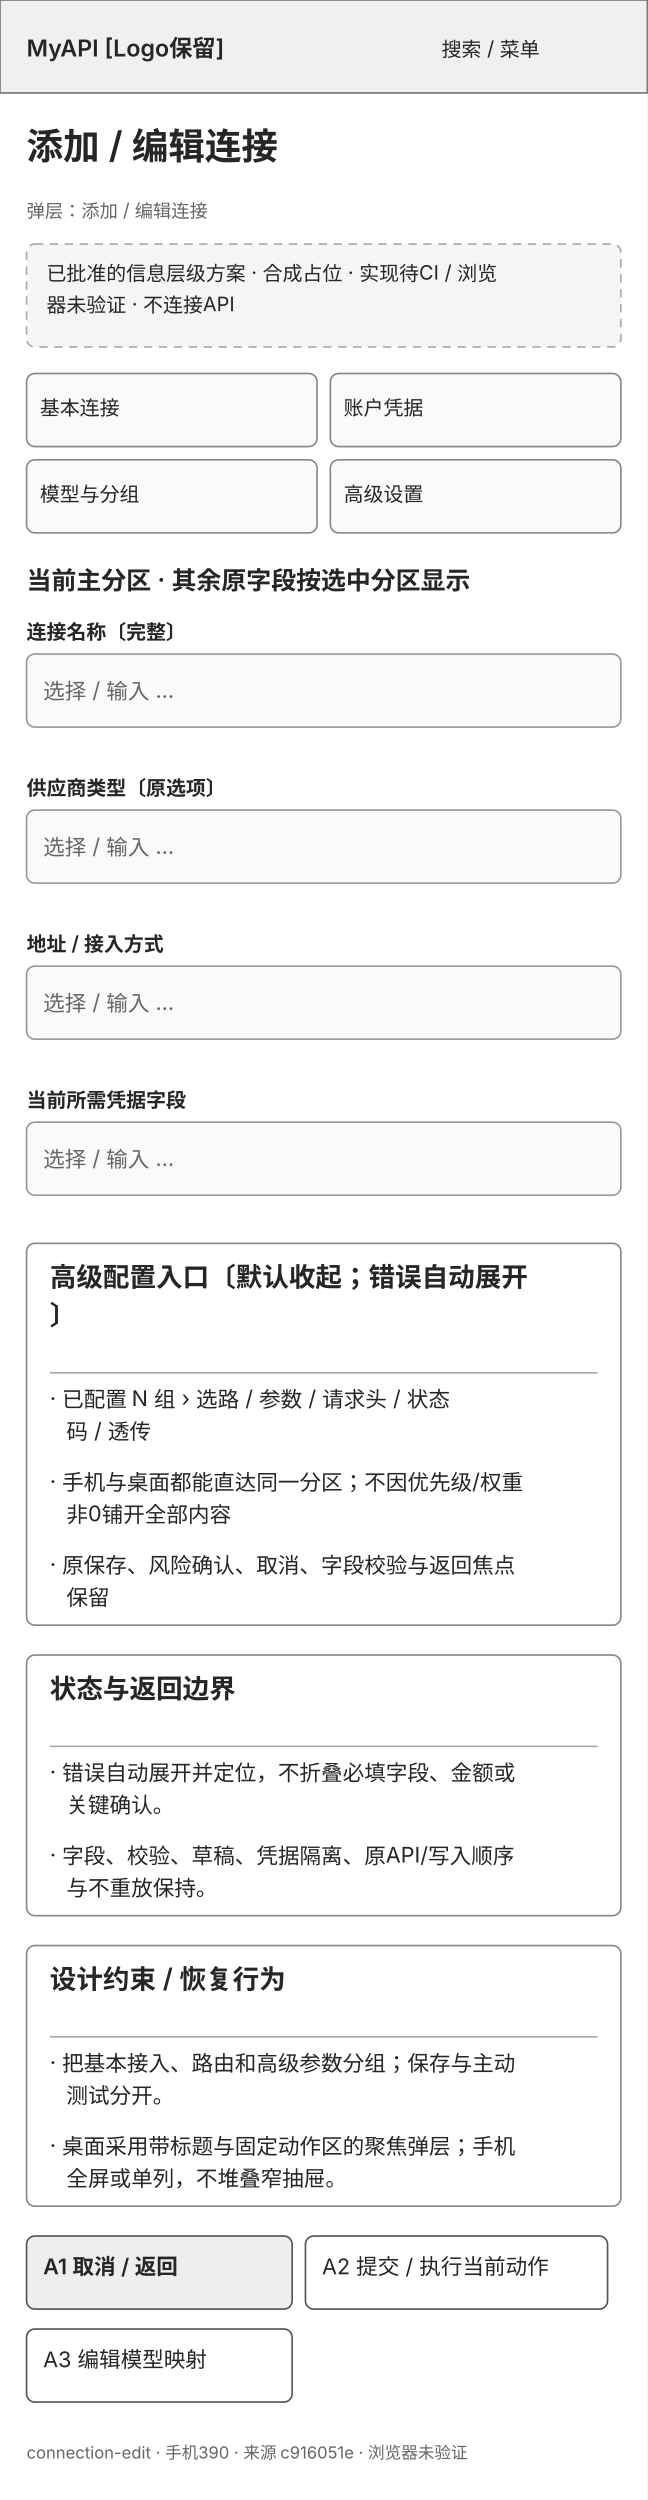
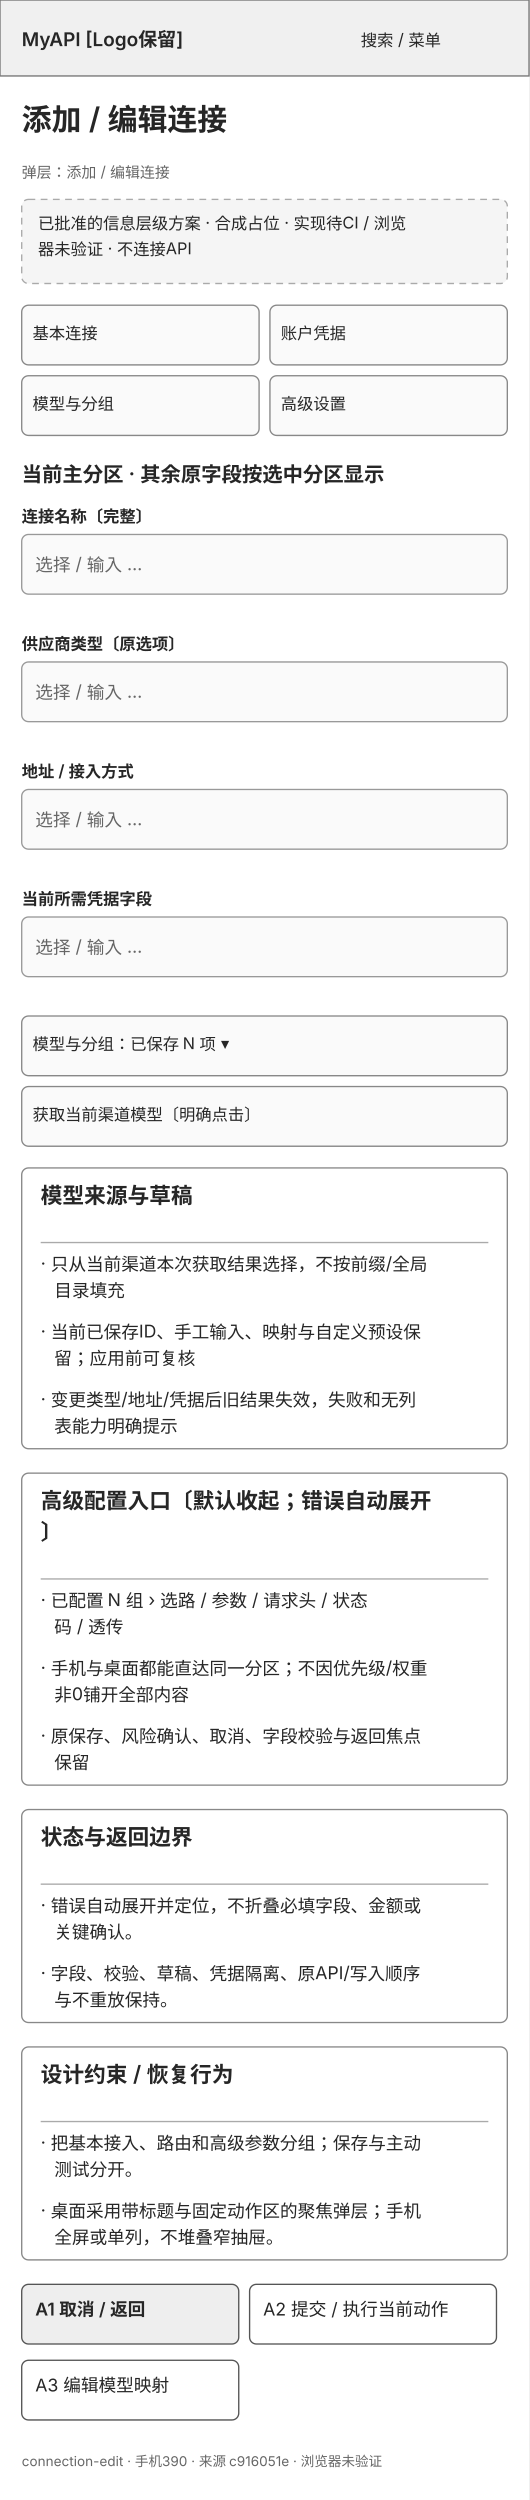
- <svg xmlns="http://www.w3.org/2000/svg" width="390" height="1506" viewBox="0 0 390 1506" role="img" aria-labelledby="title desc">
+ <svg xmlns="http://www.w3.org/2000/svg" width="390" height="1843" viewBox="0 0 390 1843" role="img" aria-labelledby="title desc">
  <rect width="100%" height="100%" fill="#ffffff" />
  <g font-family="system-ui, -apple-system, BlinkMacSystemFont, sans-serif">
    <rect x="0" y="0" width="390" height="56" rx="0" fill="#f0f0f0" stroke="#777777" />
    <text x="16" y="34" font-size="14" font-weight="600" fill="#262626">MyAPI  [Logo保留]</text>
    <text x="266" y="34" font-size="12" font-weight="normal" fill="#262626">搜索  /  菜单</text>
    <text x="16" y="96" font-size="22" font-weight="600" fill="#262626">添加 / 编辑连接</text>
    <text x="16" y="131" font-size="11" font-weight="normal" fill="#666666">弹层：添加 / 编辑连接</text>
    <rect x="16" y="147" width="358" height="62" rx="5" fill="#f5f5f5" stroke="#aaaaaa" stroke-dasharray="5 4" />
    <text x="28" y="169" font-size="12" font-weight="normal" fill="#262626">已批准的信息层级方案 · 合成占位 · 实现待CI / 浏览</text>
    <text x="28" y="188" font-size="12" font-weight="normal" fill="#262626">器未验证 · 不连接API</text>
    <rect x="16.0" y="225" width="175.0" height="44" rx="5" fill="#fafafa" stroke="#888888" />
    <text x="24.0" y="250" font-size="12" font-weight="normal" fill="#262626">基本连接</text>
    <rect x="199.0" y="225" width="175.0" height="44" rx="5" fill="#fafafa" stroke="#888888" />
    <text x="207.0" y="250" font-size="12" font-weight="normal" fill="#262626">账户凭据</text>
    <rect x="16.0" y="277" width="175.0" height="44" rx="5" fill="#fafafa" stroke="#888888" />
    <text x="24.0" y="302" font-size="12" font-weight="normal" fill="#262626">模型与分组</text>
    <rect x="199.0" y="277" width="175.0" height="44" rx="5" fill="#fafafa" stroke="#888888" />
    <text x="207.0" y="302" font-size="12" font-weight="normal" fill="#262626">高级设置</text>
    <text x="16" y="355" font-size="15" font-weight="600" fill="#262626">当前主分区 · 其余原字段按选中分区显示</text>
    <text x="16.0" y="385" font-size="12" font-weight="600" fill="#262626">连接名称〔完整〕</text>
    <rect x="16.0" y="394" width="358.0" height="44" rx="5" fill="#fafafa" stroke="#999999" />
    <text x="26.0" y="421" font-size="13" font-weight="normal" fill="#666666">选择 / 输入 …</text>
    <text x="16.0" y="479" font-size="12" font-weight="600" fill="#262626">供应商类型〔原选项〕</text>
    <rect x="16.0" y="488" width="358.0" height="44" rx="5" fill="#fafafa" stroke="#999999" />
    <text x="26.0" y="515" font-size="13" font-weight="normal" fill="#666666">选择 / 输入 …</text>
    <text x="16.0" y="573" font-size="12" font-weight="600" fill="#262626">地址 / 接入方式</text>
    <rect x="16.0" y="582" width="358.0" height="44" rx="5" fill="#fafafa" stroke="#999999" />
    <text x="26.0" y="609" font-size="13" font-weight="normal" fill="#666666">选择 / 输入 …</text>
    <text x="16.0" y="667" font-size="12" font-weight="600" fill="#262626">当前所需凭据字段</text>
    <rect x="16.0" y="676" width="358.0" height="44" rx="5" fill="#fafafa" stroke="#999999" />
    <text x="26.0" y="703" font-size="13" font-weight="normal" fill="#666666">选择 / 输入 …</text>
-     <rect x="16" y="749" width="358" height="230" rx="5" fill="#ffffff" stroke="#888888" />
-     <text x="30" y="775" font-size="16" font-weight="600" fill="#262626">高级配置入口〔默认收起；错误自动展开</text>
-     <text x="30" y="798" font-size="16" font-weight="600" fill="#262626">〕</text>
-     <line x1="30" y1="827" x2="360" y2="827" stroke="#aaaaaa" />
-     <text x="30" y="847" font-size="13" font-weight="normal" fill="#262626">· 已配置 N 组  ›  选路 / 参数 / 请求头 / 状态</text>
-     <text x="40" y="867" font-size="13" font-weight="normal" fill="#262626">码 / 透传</text>
-     <text x="30" y="897" font-size="13" font-weight="normal" fill="#262626">· 手机与桌面都能直达同一分区；不因优先级/权重</text>
-     <text x="40" y="917" font-size="13" font-weight="normal" fill="#262626">非0铺开全部内容</text>
-     <text x="30" y="947" font-size="13" font-weight="normal" fill="#262626">· 原保存、风险确认、取消、字段校验与返回焦点</text>
-     <text x="40" y="967" font-size="13" font-weight="normal" fill="#262626">保留</text>
-     <rect x="16" y="997" width="358" height="157" rx="5" fill="#ffffff" stroke="#888888" />
-     <text x="30" y="1023" font-size="16" font-weight="600" fill="#262626">状态与返回边界</text>
-     <line x1="30" y1="1052" x2="360" y2="1052" stroke="#aaaaaa" />
-     <text x="30" y="1072" font-size="13" font-weight="normal" fill="#262626">· 错误自动展开并定位，不折叠必填字段、金额或</text>
-     <text x="40" y="1092" font-size="13" font-weight="normal" fill="#262626">关键确认。</text>
-     <text x="30" y="1122" font-size="13" font-weight="normal" fill="#262626">· 字段、校验、草稿、凭据隔离、原API/写入顺序</text>
-     <text x="40" y="1142" font-size="13" font-weight="normal" fill="#262626">与不重放保持。</text>
-     <rect x="16" y="1172" width="358" height="157" rx="5" fill="#ffffff" stroke="#888888" />
-     <text x="30" y="1198" font-size="16" font-weight="600" fill="#262626">设计约束 / 恢复行为</text>
-     <line x1="30" y1="1227" x2="360" y2="1227" stroke="#aaaaaa" />
-     <text x="30" y="1247" font-size="13" font-weight="normal" fill="#262626">· 把基本接入、路由和高级参数分组；保存与主动</text>
-     <text x="40" y="1267" font-size="13" font-weight="normal" fill="#262626">测试分开。</text>
-     <text x="30" y="1297" font-size="13" font-weight="normal" fill="#262626">· 桌面采用带标题与固定动作区的聚焦弹层；手机</text>
-     <text x="40" y="1317" font-size="13" font-weight="normal" fill="#262626">全屏或单列，不堆叠窄抽屉。</text>
-     <rect x="16" y="1347" width="160" height="44" rx="5" fill="#eeeeee" stroke="#555555" />
-     <text x="26" y="1370" font-size="13" font-weight="600" fill="#262626">A1 取消 / 返回</text>
-     <rect x="184" y="1347" width="182" height="44" rx="5" fill="#ffffff" stroke="#555555" />
-     <text x="194" y="1370" font-size="13" font-weight="normal" fill="#262626">A2 提交 / 执行当前动作</text>
-     <rect x="16" y="1403" width="160" height="44" rx="5" fill="#ffffff" stroke="#555555" />
-     <text x="26" y="1426" font-size="13" font-weight="normal" fill="#262626">A3 编辑模型映射</text>
-     <text x="16" y="1481" font-size="10" font-weight="normal" fill="#666666">connection-edit · 手机390 · 来源 c916051e · 浏览器未验证</text>
+     <rect x="16.0" y="749" width="358.0" height="44" rx="5" fill="#fafafa" stroke="#888888" />
+     <text x="24.0" y="774" font-size="12" font-weight="normal" fill="#262626">模型与分组：已保存 N 项 ▾</text>
+     <rect x="16.0" y="801" width="358.0" height="44" rx="5" fill="#fafafa" stroke="#888888" />
+     <text x="24.0" y="826" font-size="12" font-weight="normal" fill="#262626">获取当前渠道模型〔明确点击〕</text>
+     <rect x="16" y="861" width="358" height="207" rx="5" fill="#ffffff" stroke="#888888" />
+     <text x="30" y="887" font-size="16" font-weight="600" fill="#262626">模型来源与草稿</text>
+     <line x1="30" y1="916" x2="360" y2="916" stroke="#aaaaaa" />
+     <text x="30" y="936" font-size="13" font-weight="normal" fill="#262626">· 只从当前渠道本次获取结果选择，不按前缀/全局</text>
+     <text x="40" y="956" font-size="13" font-weight="normal" fill="#262626">目录填充</text>
+     <text x="30" y="986" font-size="13" font-weight="normal" fill="#262626">· 当前已保存ID、手工输入、映射与自定义预设保</text>
+     <text x="40" y="1006" font-size="13" font-weight="normal" fill="#262626">留；应用前可复核</text>
+     <text x="30" y="1036" font-size="13" font-weight="normal" fill="#262626">· 变更类型/地址/凭据后旧结果失效，失败和无列</text>
+     <text x="40" y="1056" font-size="13" font-weight="normal" fill="#262626">表能力明确提示</text>
+     <rect x="16" y="1086" width="358" height="230" rx="5" fill="#ffffff" stroke="#888888" />
+     <text x="30" y="1112" font-size="16" font-weight="600" fill="#262626">高级配置入口〔默认收起；错误自动展开</text>
+     <text x="30" y="1135" font-size="16" font-weight="600" fill="#262626">〕</text>
+     <line x1="30" y1="1164" x2="360" y2="1164" stroke="#aaaaaa" />
+     <text x="30" y="1184" font-size="13" font-weight="normal" fill="#262626">· 已配置 N 组  ›  选路 / 参数 / 请求头 / 状态</text>
+     <text x="40" y="1204" font-size="13" font-weight="normal" fill="#262626">码 / 透传</text>
+     <text x="30" y="1234" font-size="13" font-weight="normal" fill="#262626">· 手机与桌面都能直达同一分区；不因优先级/权重</text>
+     <text x="40" y="1254" font-size="13" font-weight="normal" fill="#262626">非0铺开全部内容</text>
+     <text x="30" y="1284" font-size="13" font-weight="normal" fill="#262626">· 原保存、风险确认、取消、字段校验与返回焦点</text>
+     <text x="40" y="1304" font-size="13" font-weight="normal" fill="#262626">保留</text>
+     <rect x="16" y="1334" width="358" height="157" rx="5" fill="#ffffff" stroke="#888888" />
+     <text x="30" y="1360" font-size="16" font-weight="600" fill="#262626">状态与返回边界</text>
+     <line x1="30" y1="1389" x2="360" y2="1389" stroke="#aaaaaa" />
+     <text x="30" y="1409" font-size="13" font-weight="normal" fill="#262626">· 错误自动展开并定位，不折叠必填字段、金额或</text>
+     <text x="40" y="1429" font-size="13" font-weight="normal" fill="#262626">关键确认。</text>
+     <text x="30" y="1459" font-size="13" font-weight="normal" fill="#262626">· 字段、校验、草稿、凭据隔离、原API/写入顺序</text>
+     <text x="40" y="1479" font-size="13" font-weight="normal" fill="#262626">与不重放保持。</text>
+     <rect x="16" y="1509" width="358" height="157" rx="5" fill="#ffffff" stroke="#888888" />
+     <text x="30" y="1535" font-size="16" font-weight="600" fill="#262626">设计约束 / 恢复行为</text>
+     <line x1="30" y1="1564" x2="360" y2="1564" stroke="#aaaaaa" />
+     <text x="30" y="1584" font-size="13" font-weight="normal" fill="#262626">· 把基本接入、路由和高级参数分组；保存与主动</text>
+     <text x="40" y="1604" font-size="13" font-weight="normal" fill="#262626">测试分开。</text>
+     <text x="30" y="1634" font-size="13" font-weight="normal" fill="#262626">· 桌面采用带标题与固定动作区的聚焦弹层；手机</text>
+     <text x="40" y="1654" font-size="13" font-weight="normal" fill="#262626">全屏或单列，不堆叠窄抽屉。</text>
+     <rect x="16" y="1684" width="160" height="44" rx="5" fill="#eeeeee" stroke="#555555" />
+     <text x="26" y="1707" font-size="13" font-weight="600" fill="#262626">A1 取消 / 返回</text>
+     <rect x="184" y="1684" width="182" height="44" rx="5" fill="#ffffff" stroke="#555555" />
+     <text x="194" y="1707" font-size="13" font-weight="normal" fill="#262626">A2 提交 / 执行当前动作</text>
+     <rect x="16" y="1740" width="160" height="44" rx="5" fill="#ffffff" stroke="#555555" />
+     <text x="26" y="1763" font-size="13" font-weight="normal" fill="#262626">A3 编辑模型映射</text>
+     <text x="16" y="1818" font-size="10" font-weight="normal" fill="#666666">connection-edit · 手机390 · 来源 c916051e · 浏览器未验证</text>
  </g>
</svg>
